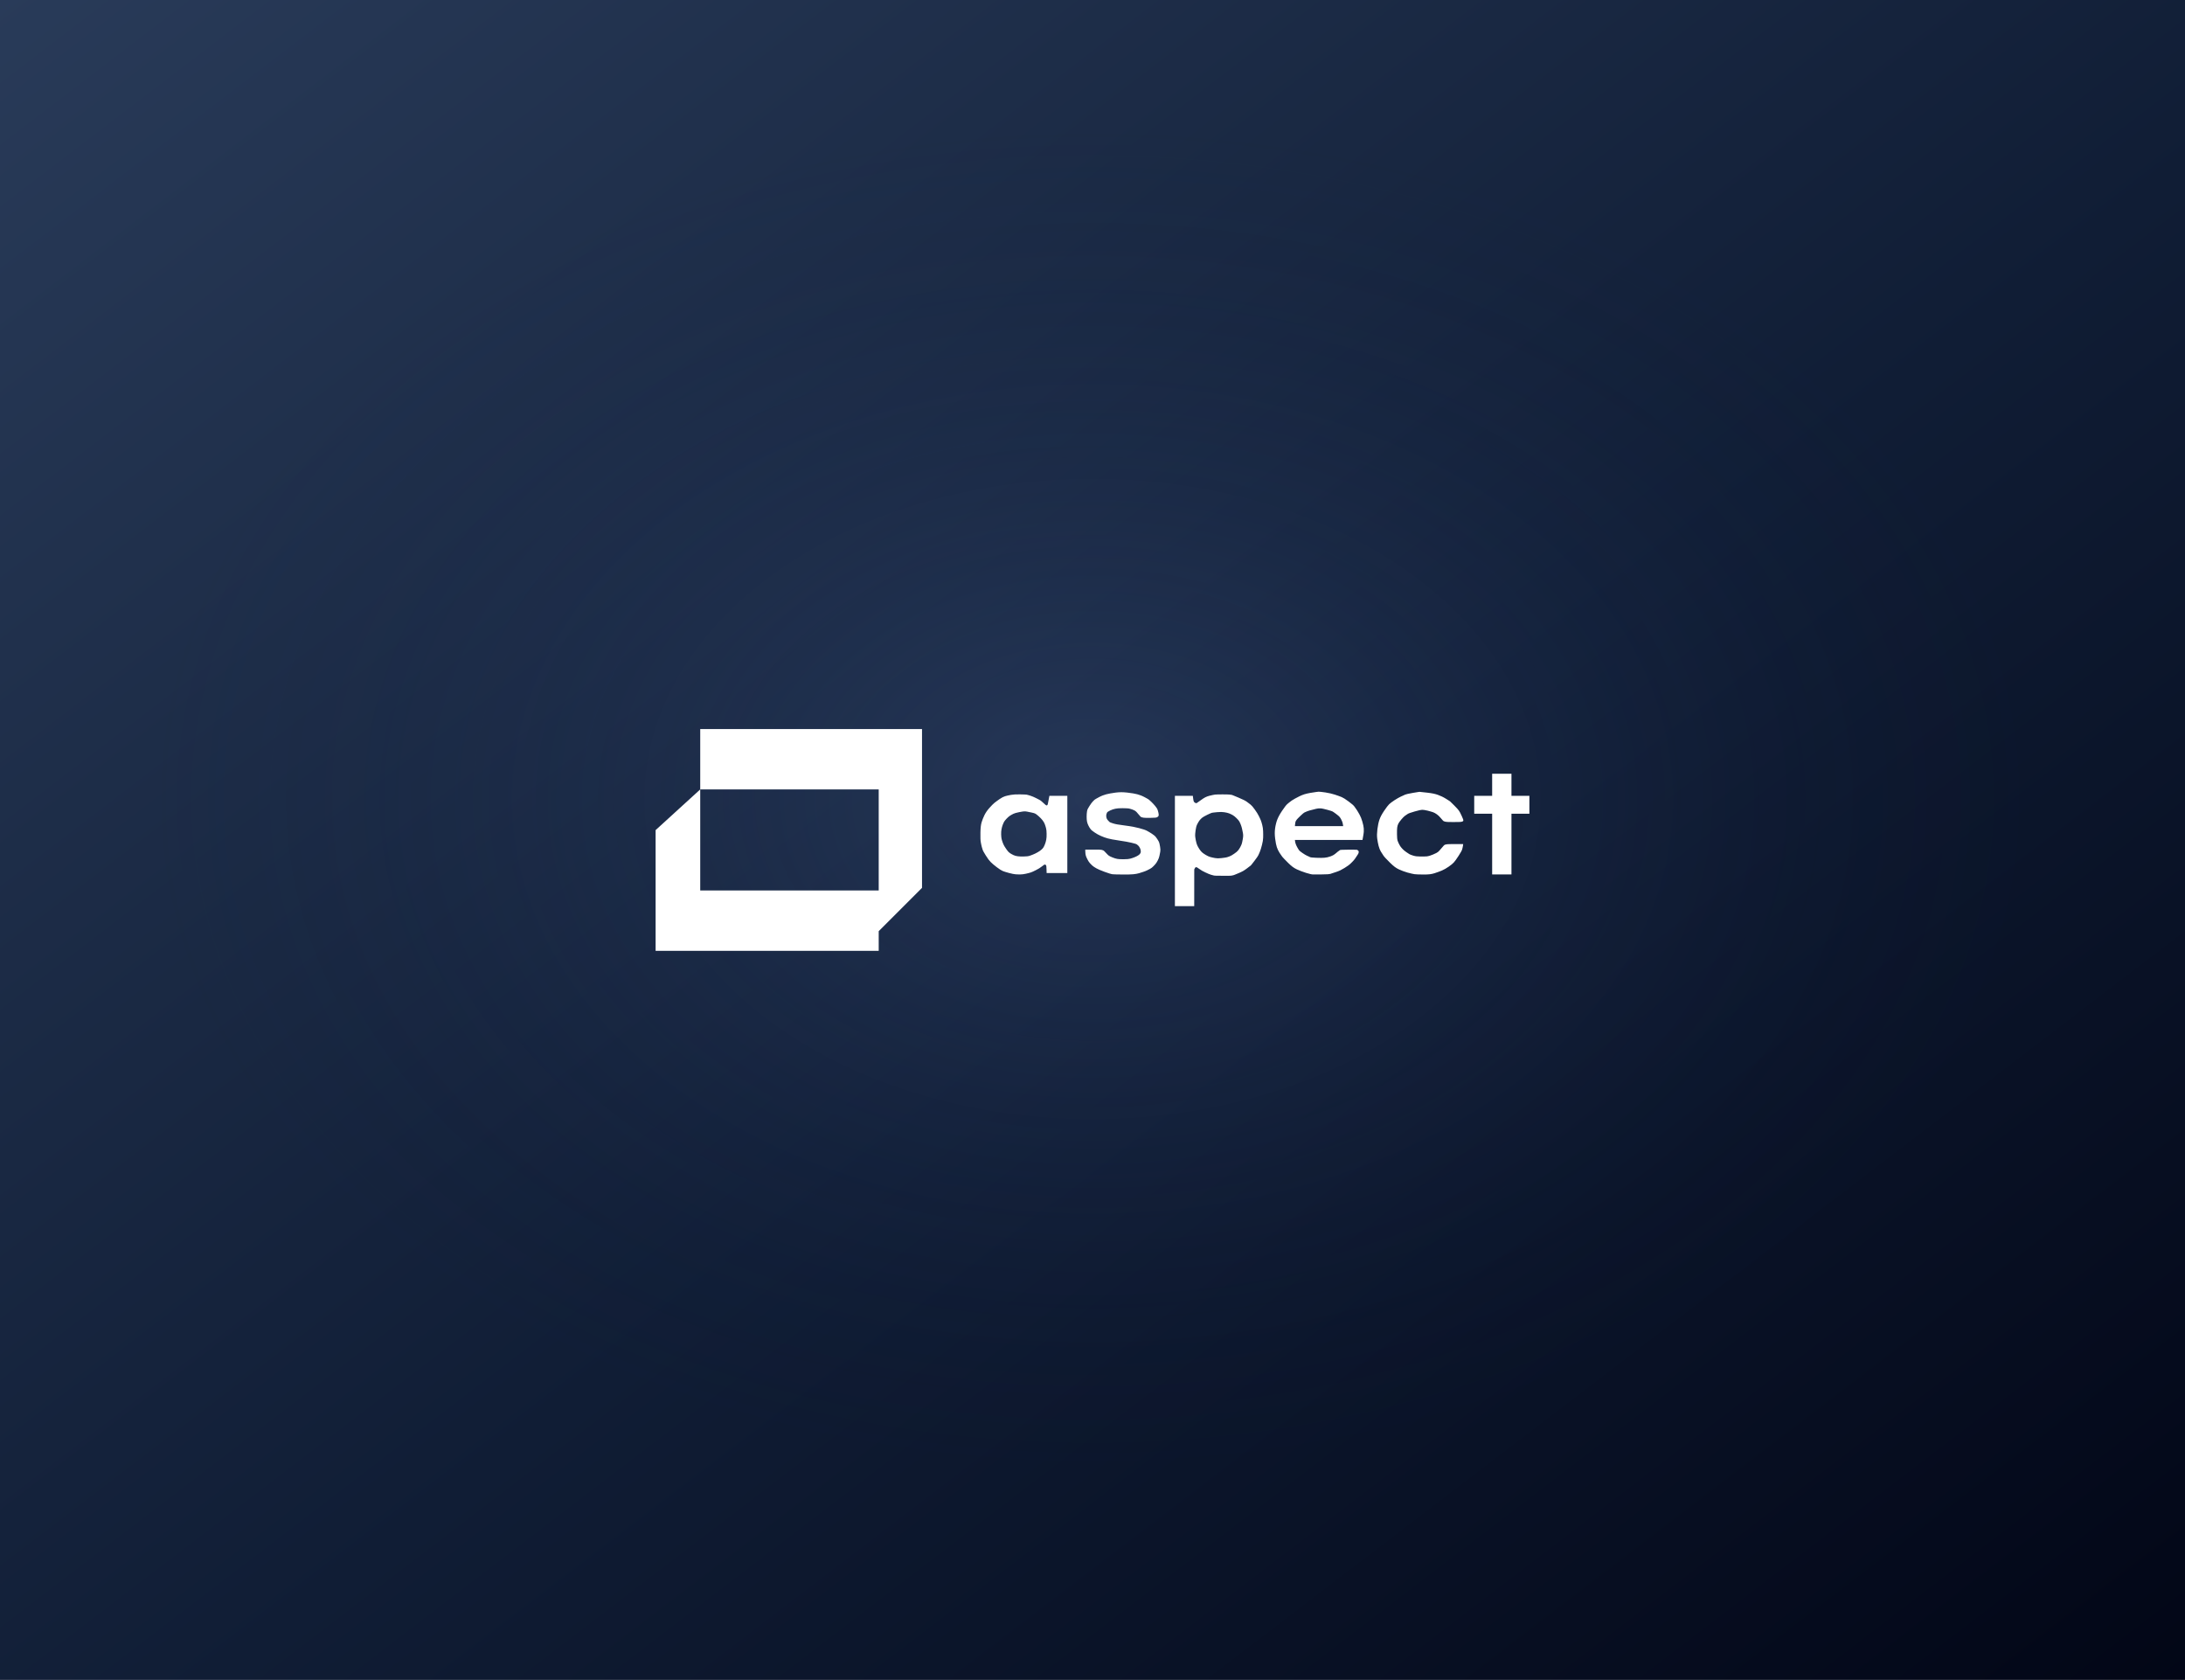
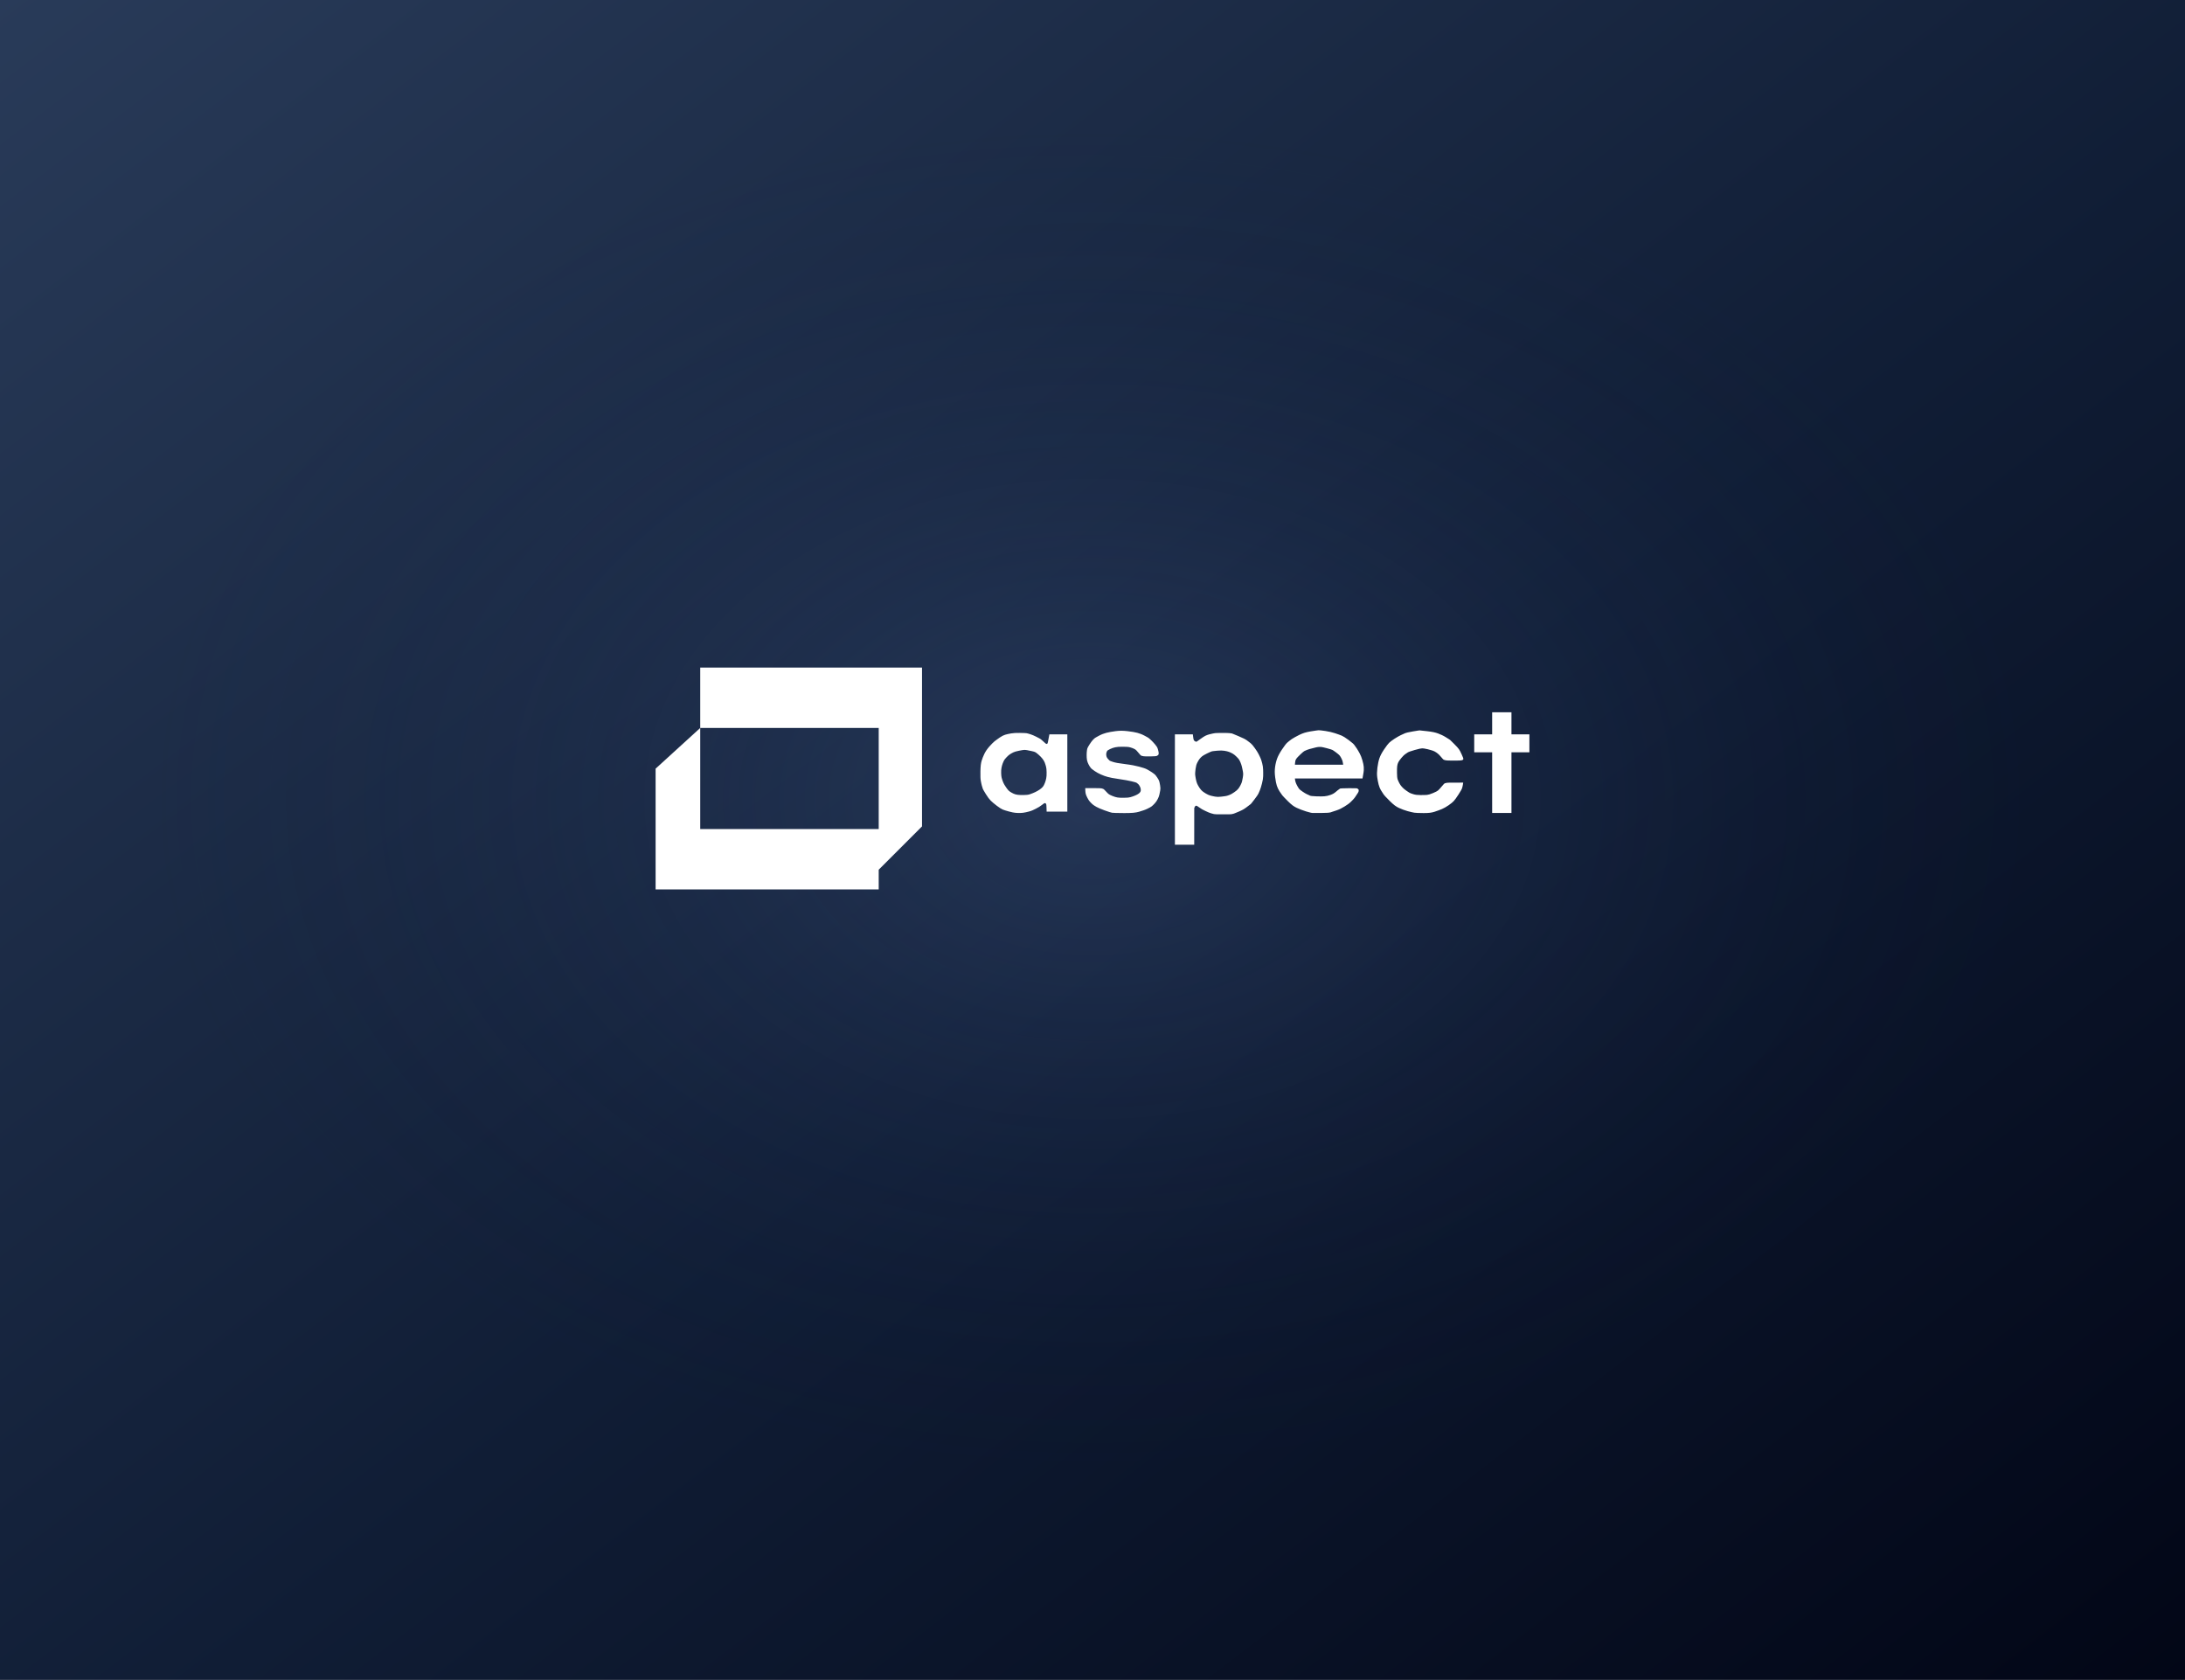
<svg xmlns="http://www.w3.org/2000/svg" width="1600" height="1230" viewBox="0 0 1600 1230" role="img" aria-labelledby="title desc">
  <defs>
    <linearGradient id="bg" x2="1" y2="1">
      <stop stop-color="#293b59" />
      <stop offset=".55" stop-color="#101d35" />
      <stop offset="1" stop-color="#020616" />
    </linearGradient>
    <radialGradient id="glow">
      <stop stop-color="#617fb8" stop-opacity=".24" />
      <stop offset="1" stop-color="#102044" stop-opacity="0" />
    </radialGradient>
  </defs>
  <rect width="1600" height="1230" fill="url(#bg)" />
  <ellipse cx="800" cy="585" rx="700" ry="500" fill="url(#glow)" />
-   <g transform="translate(800 615) scale(.62) translate(-800 -615)">
+   <g transform="translate(800 570) scale(.62) translate(-800 -615)">
    <g transform="translate(284 484.025) scale(1.55)">
      <path d="M34 0H203V121L170 154V46H34Z M0 77L34 46V123H170V169H0Z" fill="#fff" />
    </g>
    <g transform="translate(666 536.805) scale(1.629073)">
      <path d="M77.000,55.000 C80.326,55.008,84.879,54.954,86.977,55.023 C89.075,55.092,88.942,55.225,89.586,55.414 C90.230,55.603,90.225,55.608,90.844,56.156 C91.462,56.704,92.594,58.072,93.297,58.703 C93.999,59.334,94.168,59.499,95.059,59.941 C95.950,60.383,97.478,61.022,98.645,61.355 C99.812,61.688,100.523,61.856,102.059,61.941 C103.595,62.026,106.353,62.000,107.863,61.863 C109.373,61.726,110.097,61.431,111.117,61.117 C112.137,60.803,113.190,60.356,113.980,59.980 C114.770,59.604,115.388,59.210,115.855,58.863 C116.322,58.516,116.549,58.247,116.781,57.898 C117.013,57.549,117.202,57.280,117.246,56.770 C117.290,56.260,117.234,55.485,117.043,54.840 C116.852,54.195,116.416,53.398,116.098,52.902 C115.780,52.407,115.606,52.227,115.133,51.867 C114.660,51.507,114.656,51.177,113.258,50.742 C111.860,50.306,109.553,49.781,106.746,49.254 C103.939,48.727,99.062,48.105,96.418,47.582 C93.774,47.059,92.613,46.721,90.883,46.117 C89.153,45.513,87.450,44.717,86.039,43.961 C84.628,43.205,83.281,42.219,82.418,41.582 C81.555,40.945,81.376,40.791,80.863,40.137 C80.350,39.483,79.771,38.562,79.340,37.660 C78.909,36.758,78.499,35.833,78.277,34.723 C78.055,33.613,78.008,32.241,78.008,31.000 C78.008,29.759,78.102,28.267,78.277,27.277 C78.452,26.287,78.536,26.036,79.059,25.059 C79.582,24.082,80.708,22.374,81.414,21.414 C82.120,20.454,82.692,19.859,83.297,19.297 C83.902,18.735,83.972,18.639,85.043,18.043 C86.114,17.447,88.020,16.354,89.723,15.723 C91.425,15.092,93.025,14.646,95.258,14.258 C97.491,13.870,100.374,13.395,103.121,13.395 C105.868,13.395,109.383,13.870,111.742,14.258 C114.101,14.646,115.575,15.092,117.277,15.723 C118.980,16.354,120.885,17.448,121.957,18.043 C123.029,18.638,122.991,18.675,123.707,19.293 C124.422,19.911,125.378,20.788,126.250,21.750 C127.122,22.712,128.317,24.023,128.938,25.062 C129.559,26.101,129.760,27.148,129.977,27.984 C130.194,28.820,130.271,29.563,130.242,30.078 C130.213,30.593,129.948,30.742,129.801,31.074 C129.146,31.331,129.299,31.693,127.836,31.844 C126.373,31.995,122.603,32.010,121.020,31.980 C119.437,31.950,119.006,31.827,118.336,31.664 C117.666,31.501,117.687,31.646,117.000,31.000 C116.313,30.354,114.967,28.533,114.215,27.785 C113.463,27.037,113.263,26.904,112.488,26.512 C111.713,26.120,110.490,25.676,109.566,25.434 C108.642,25.192,108.359,25.122,106.941,25.059 C105.523,24.997,102.735,24.922,101.059,25.059 C99.383,25.196,98.143,25.477,96.883,25.883 C95.623,26.289,94.207,27.042,93.496,27.496 C92.785,27.950,92.829,28.175,92.617,28.609 C92.405,29.043,92.269,29.583,92.223,30.098 C92.177,30.613,92.226,31.200,92.340,31.699 C92.454,32.198,92.577,32.596,92.906,33.094 C93.235,33.592,93.875,34.291,94.316,34.684 C94.757,35.076,94.561,35.106,95.551,35.449 C96.541,35.792,97.586,36.247,100.258,36.742 C102.930,37.237,108.367,37.799,111.582,38.418 C114.797,39.037,117.546,39.787,119.547,40.453 C121.548,41.119,122.413,41.753,123.586,42.414 C124.758,43.075,125.823,43.844,126.582,44.418 C127.341,44.992,127.548,45.118,128.141,45.859 C128.733,46.600,129.677,47.990,130.137,48.863 C130.597,49.736,130.677,50.075,130.902,51.098 C131.126,52.121,131.455,53.836,131.484,55.000 C131.513,56.164,131.276,57.037,131.074,58.082 C130.872,59.127,130.690,60.192,130.273,61.273 C129.856,62.354,129.243,63.576,128.570,64.570 C127.897,65.563,127.003,66.503,126.234,67.234 C125.465,67.965,125.143,68.310,123.957,68.957 C122.771,69.604,121.133,70.466,119.117,71.117 C117.101,71.768,115.213,72.552,111.863,72.863 C108.513,73.174,101.890,73.065,99.020,72.980 C96.150,72.895,96.592,72.908,94.645,72.355 C92.698,71.802,89.205,70.462,87.336,69.664 C85.467,68.867,84.443,68.224,83.430,67.570 C82.417,66.916,81.925,66.409,81.258,65.742 C80.591,65.075,80.019,64.481,79.430,63.570 C78.842,62.659,78.109,61.218,77.727,60.273 C77.346,59.328,77.262,58.781,77.141,57.902 C77.020,57.023,77.047,55.967,77.000,55.000 Z M351.000,51.000 C350.855,51.870,350.815,52.692,350.566,53.609 C350.317,54.526,350.334,55.008,349.504,56.504 C348.674,58.000,346.719,61.052,345.586,62.586 C344.453,64.120,343.978,64.644,342.707,65.707 C341.436,66.769,339.559,68.059,337.961,68.961 C336.363,69.863,334.971,70.471,333.121,71.121 C331.271,71.771,329.380,72.553,326.863,72.863 C324.346,73.173,320.230,73.058,318.020,72.980 C315.810,72.902,315.373,72.794,313.605,72.395 C311.837,71.996,309.443,71.390,307.414,70.586 C305.385,69.782,303.538,69.129,301.430,67.570 C299.322,66.011,296.305,62.862,294.766,61.234 C293.228,59.606,292.924,58.910,292.199,57.801 C291.474,56.692,290.929,55.904,290.418,54.582 C289.907,53.260,289.450,51.631,289.133,49.867 C288.816,48.103,288.466,46.239,288.516,44.000 C288.566,41.761,288.937,38.685,289.434,36.434 C289.931,34.183,290.428,32.594,291.496,30.496 C292.564,28.398,294.619,25.453,295.844,23.844 C297.069,22.235,297.537,21.871,298.844,20.844 C300.151,19.817,302.207,18.540,303.684,17.684 C305.161,16.828,306.547,16.213,307.707,15.707 C308.867,15.200,308.890,15.050,310.645,14.645 C312.400,14.240,316.552,13.505,318.238,13.277 C319.924,13.049,318.874,13.084,320.762,13.277 C322.650,13.470,327.109,13.897,329.566,14.434 C332.023,14.970,333.670,15.663,335.504,16.496 C337.338,17.329,339.448,18.718,340.570,19.430 C341.692,20.142,341.211,19.789,342.234,20.766 C343.257,21.743,345.615,24.051,346.707,25.293 C347.799,26.535,348.084,26.944,348.785,28.215 C349.486,29.486,350.536,31.958,350.914,32.922 C351.292,33.886,351.065,33.752,351.051,33.996 C351.037,34.240,351.053,34.246,350.832,34.387 C350.611,34.528,350.362,34.739,349.723,34.840 C349.084,34.942,348.613,34.973,346.996,34.996 C345.379,35.019,341.619,35.046,340.023,34.977 C338.427,34.908,338.056,34.777,337.418,34.582 C336.780,34.387,336.870,34.464,336.195,33.805 C335.520,33.146,334.322,31.511,333.371,30.629 C332.420,29.747,331.452,29.048,330.488,28.512 C329.524,27.976,328.874,27.787,327.586,27.414 C326.298,27.042,324.124,26.442,322.762,26.277 C321.400,26.112,321.138,26.065,319.414,26.422 C317.690,26.779,314.019,27.854,312.418,28.418 C310.817,28.982,310.616,29.282,309.809,29.809 C309.002,30.336,308.405,30.739,307.578,31.578 C306.750,32.417,305.527,33.861,304.844,34.844 C304.161,35.827,303.781,36.448,303.477,37.477 C303.173,38.506,303.076,39.456,303.020,41.020 C302.964,42.584,303.023,45.483,303.141,46.859 C303.259,48.235,303.410,48.423,303.727,49.273 C304.044,50.123,304.615,51.218,305.043,51.957 C305.471,52.696,305.751,53.082,306.293,53.707 C306.835,54.332,307.473,55.027,308.293,55.707 C309.113,56.387,310.400,57.266,311.215,57.785 C312.029,58.304,312.193,58.474,313.180,58.820 C314.167,59.166,315.504,59.670,317.137,59.863 C318.770,60.056,321.415,60.036,322.980,59.980 C324.545,59.924,325.109,59.942,326.527,59.527 C327.945,59.112,330.286,58.119,331.488,57.488 C332.690,56.857,332.823,56.657,333.742,55.742 C334.661,54.827,336.234,52.734,337.000,52.000 C337.766,51.266,337.666,51.499,338.336,51.336 C339.006,51.173,338.909,51.076,341.020,51.020 C343.131,50.964,347.673,51.007,351.000,51.000 Z M278.000,48.000 C261.667,48.000,245.333,48.000,229.000,48.000 C229.092,48.616,229.107,49.184,229.277,49.848 C229.447,50.512,229.661,51.197,230.020,51.984 C230.379,52.771,230.970,53.864,231.430,54.570 C231.890,55.276,231.963,55.537,232.781,56.219 C233.599,56.901,235.296,58.037,236.336,58.664 C237.376,59.291,238.197,59.637,239.020,59.980 C239.844,60.323,239.781,60.554,241.277,60.723 C242.773,60.892,246.115,61.022,247.996,60.996 C249.877,60.970,251.075,60.909,252.566,60.566 C254.057,60.224,255.551,59.718,256.941,58.941 C258.331,58.164,259.870,56.537,260.906,55.906 C261.942,55.275,261.155,55.294,263.156,55.156 C265.157,55.018,271.029,55.034,272.914,55.078 C274.799,55.122,274.076,55.231,274.465,55.418 C274.854,55.605,274.986,55.939,275.246,56.199 C275.223,56.579,275.287,56.942,275.176,57.340 C275.065,57.738,275.010,57.878,274.578,58.586 C274.146,59.294,273.225,60.726,272.586,61.586 C271.947,62.446,271.579,62.913,270.746,63.746 C269.913,64.579,269.046,65.546,267.586,66.586 C266.126,67.626,263.895,69.061,261.984,69.984 C260.073,70.906,257.641,71.641,256.121,72.121 C254.601,72.601,254.882,72.717,252.863,72.863 C250.844,73.009,246.104,73.017,244.004,72.996 C241.904,72.975,242.027,73.140,240.262,72.738 C238.497,72.336,235.553,71.447,233.414,70.586 C231.275,69.725,229.457,69.043,227.430,67.570 C225.403,66.097,222.658,63.175,221.254,61.746 C219.850,60.317,219.759,60.074,219.004,58.996 C218.249,57.918,217.347,56.653,216.723,55.277 C216.099,53.901,215.650,52.764,215.262,50.738 C214.874,48.712,214.393,45.531,214.395,43.121 C214.398,40.711,214.760,38.381,215.277,36.277 C215.794,34.173,216.401,32.568,217.496,30.496 C218.591,28.424,220.619,25.453,221.844,23.844 C223.069,22.235,223.645,21.812,224.844,20.844 C226.043,19.877,227.199,19.033,229.039,18.039 C230.879,17.046,233.346,15.680,235.883,14.883 C238.420,14.086,242.261,13.548,244.258,13.258 C246.255,12.968,246.120,12.974,247.867,13.141 C249.614,13.308,252.577,13.758,254.742,14.258 C256.907,14.758,259.156,15.510,260.859,16.141 C262.561,16.772,263.316,17.017,264.957,18.043 C266.598,19.069,269.363,21.137,270.703,22.297 C272.043,23.457,272.286,24.047,272.996,25.004 C273.706,25.961,274.297,26.870,274.961,28.039 C275.625,29.208,276.377,30.457,276.980,32.020 C277.584,33.583,278.256,35.764,278.582,37.418 C278.908,39.072,279.035,40.181,278.938,41.945 C278.841,43.709,278.313,45.982,278.000,48.000 Z M51.000,16.000 C55.333,16.000,59.667,16.000,64.000,16.000 C64.000,34.667,64.000,53.333,64.000,72.000 C59.000,72.000,54.000,72.000,49.000,72.000 C48.935,70.413,48.921,68.224,48.805,67.238 C48.689,66.252,48.452,66.313,48.305,66.086 C48.158,65.859,48.050,65.945,47.922,65.875 C47.608,65.965,47.703,65.693,46.980,66.145 C46.257,66.597,44.919,67.780,43.586,68.586 C42.253,69.392,40.245,70.412,38.980,70.980 C37.715,71.548,37.182,71.682,35.996,71.996 C34.810,72.310,33.192,72.699,31.863,72.863 C30.534,73.027,29.261,73.027,28.020,72.980 C26.779,72.933,25.941,72.892,24.418,72.582 C22.895,72.271,20.380,71.620,18.883,71.117 C17.386,70.614,16.866,70.468,15.434,69.566 C14.002,68.664,11.725,66.942,10.293,65.707 C8.861,64.472,8.003,63.664,6.844,62.156 C5.685,60.648,4.072,57.928,3.340,56.660 C2.608,55.392,2.742,55.424,2.453,54.547 C2.164,53.669,1.844,52.656,1.605,51.395 C1.366,50.134,1.078,49.169,1.020,46.980 C0.962,44.790,0.974,40.634,1.258,38.258 C1.542,35.882,2.028,34.528,2.723,32.723 C3.418,30.918,4.287,29.121,5.430,27.430 C6.572,25.739,8.343,23.843,9.578,22.578 C10.813,21.313,11.593,20.760,12.840,19.840 C14.087,18.920,15.732,17.732,17.059,17.059 C18.386,16.386,19.307,16.141,20.801,15.801 C22.294,15.461,23.997,15.144,26.020,15.020 C28.043,14.896,31.350,14.990,32.941,15.059 C34.532,15.128,34.507,15.159,35.566,15.434 C36.625,15.709,38.001,16.165,39.293,16.707 C40.585,17.249,42.340,18.161,43.316,18.684 C44.293,19.207,44.333,19.194,45.152,19.848 C45.971,20.502,47.573,22.087,48.230,22.605 C48.887,23.123,48.806,22.837,49.094,22.953 C49.207,22.900,49.299,22.989,49.434,22.793 C49.569,22.597,49.641,22.909,49.902,21.777 C50.163,20.645,50.634,17.926,51.000,16.000 Z M142.000,16.000 C146.333,16.000,150.667,16.000,155.000,16.000 C155.164,17.174,155.299,18.736,155.492,19.523 C155.685,20.309,155.888,20.429,156.156,20.719 C156.424,21.009,156.784,21.081,157.098,21.262 C157.457,21.181,157.016,21.721,158.176,21.020 C159.336,20.319,162.185,17.993,164.059,17.059 C165.933,16.125,167.924,15.758,169.418,15.418 C170.912,15.078,171.260,15.086,173.020,15.020 C174.780,14.954,178.363,14.977,179.980,15.020 C181.597,15.063,182.007,15.160,182.723,15.277 C183.439,15.394,182.737,15.096,184.277,15.723 C185.817,16.350,190.076,18.091,191.961,19.039 C193.846,19.988,194.541,20.626,195.586,21.414 C196.632,22.202,197.234,22.599,198.234,23.766 C199.234,24.933,200.681,26.986,201.586,28.414 C202.491,29.842,203.131,31.202,203.664,32.336 C204.196,33.470,204.435,34.065,204.781,35.219 C205.127,36.373,205.539,37.794,205.742,39.258 C205.945,40.722,206.000,42.419,206.000,44.000 C206.000,45.581,206.015,47.015,205.742,48.742 C205.469,50.468,204.819,52.819,204.359,54.359 C203.899,55.899,203.449,56.949,202.984,57.984 C202.519,59.019,202.450,59.284,201.570,60.570 C200.690,61.856,198.605,64.605,197.703,65.703 C196.801,66.801,197.192,66.359,196.156,67.156 C195.120,67.954,193.184,69.517,191.488,70.488 C189.792,71.459,187.274,72.441,185.980,72.980 C184.686,73.519,184.556,73.556,183.723,73.723 C182.890,73.890,182.924,73.944,180.980,73.980 C179.036,74.016,173.983,74.010,172.059,73.941 C170.135,73.872,170.375,73.792,169.434,73.566 C168.493,73.340,167.706,73.128,166.414,72.586 C165.122,72.044,163.056,71.083,161.684,70.316 C160.312,69.549,158.935,68.404,158.180,67.984 C157.425,67.564,157.497,67.859,157.156,67.797 C157.015,67.880,156.894,67.807,156.734,68.047 C156.575,68.287,156.318,68.742,156.199,69.238 C156.081,69.734,156.056,66.563,156.023,71.023 C155.990,75.483,156.008,87.674,156.000,96.000 C151.333,96.000,146.667,96.000,142.000,96.000 C142.000,69.333,142.000,42.667,142.000,16.000 Z M372.000,73.000 C372.000,58.333,372.000,43.667,372.000,29.000 C367.667,29.000,363.333,29.000,359.000,29.000 C359.000,24.667,359.000,20.333,359.000,16.000 C363.333,16.000,367.667,16.000,372.000,16.000 C372.000,10.667,372.000,5.333,372.000,0.000 C376.667,0.000,381.333,0.000,386.000,0.000 C386.000,5.333,386.000,10.667,386.000,16.000 C390.333,16.000,394.667,16.000,399.000,16.000 C399.000,20.333,399.000,24.667,399.000,29.000 C394.667,29.000,390.333,29.000,386.000,29.000 C386.000,43.667,386.000,58.333,386.000,73.000 C381.333,73.000,376.667,73.000,372.000,73.000 Z M229.000,38.000 C240.667,38.000,252.333,38.000,264.000,38.000 C263.842,37.143,263.750,36.207,263.527,35.430 C263.304,34.653,262.993,34.000,262.660,33.340 C262.327,32.681,261.973,32.027,261.527,31.473 C261.081,30.919,260.719,30.614,259.984,30.016 C259.249,29.418,257.931,28.403,257.117,27.883 C256.303,27.363,256.358,27.309,255.102,26.898 C253.846,26.487,250.932,25.715,249.582,25.418 C248.232,25.121,247.861,25.117,247.000,25.117 C246.139,25.117,245.644,25.164,244.418,25.418 C243.192,25.672,240.923,26.257,239.641,26.641 C238.358,27.025,237.522,27.355,236.723,27.723 C235.924,28.091,235.760,28.093,234.848,28.848 C233.937,29.603,232.078,31.412,231.254,32.254 C230.430,33.096,230.228,33.398,229.906,33.902 C229.584,34.406,229.471,34.594,229.320,35.277 C229.169,35.960,229.107,37.092,229.000,38.000 Z M36.238,27.762 C35.284,27.569,34.608,27.371,33.801,27.316 C32.994,27.261,32.617,27.242,31.395,27.434 C30.173,27.626,27.754,28.094,26.469,28.469 C25.184,28.844,24.547,29.213,23.684,29.684 C22.821,30.155,22.099,30.599,21.293,31.293 C20.487,31.987,19.443,33.110,18.848,33.848 C18.253,34.586,18.090,34.923,17.723,35.723 C17.356,36.523,16.922,37.589,16.645,38.645 C16.368,39.701,16.144,40.856,16.059,42.059 C15.974,43.262,16.039,44.814,16.137,45.863 C16.235,46.912,16.381,47.453,16.645,48.355 C16.909,49.257,17.297,50.369,17.723,51.277 C18.149,52.185,18.597,52.903,19.199,53.801 C19.801,54.699,20.588,55.912,21.336,56.664 C22.083,57.416,22.828,57.839,23.684,58.316 C24.540,58.793,25.417,59.250,26.473,59.527 C27.529,59.804,28.622,59.925,30.020,59.980 C31.418,60.035,33.650,59.976,34.859,59.859 C36.069,59.742,36.283,59.616,37.277,59.277 C38.271,58.938,39.704,58.371,40.824,57.824 C41.944,57.277,43.111,56.611,43.996,55.996 C44.882,55.382,45.590,54.757,46.137,54.137 C46.684,53.517,46.907,53.074,47.277,52.277 C47.647,51.480,48.078,50.411,48.355,49.355 C48.632,48.299,48.856,47.311,48.941,45.941 C49.026,44.571,49.000,42.480,48.863,41.137 C48.726,39.794,48.437,38.896,48.117,37.883 C47.797,36.870,47.503,35.997,46.941,35.059 C46.379,34.121,45.642,33.191,44.746,32.254 C43.850,31.316,42.436,30.064,41.566,29.434 C40.696,28.804,40.415,28.752,39.527,28.473 C38.639,28.194,37.192,27.955,36.238,27.762 Z M170.121,28.121 C168.817,28.288,168.907,28.240,167.727,28.727 C166.547,29.214,164.201,30.367,163.043,31.043 C161.885,31.719,161.448,32.114,160.781,32.781 C160.114,33.448,159.594,34.094,159.043,35.043 C158.492,35.992,157.860,37.072,157.473,38.473 C157.086,39.874,156.832,42.145,156.723,43.449 C156.614,44.753,156.666,45.146,156.820,46.297 C156.974,47.447,157.311,49.209,157.648,50.352 C157.985,51.495,158.309,52.191,158.844,53.156 C159.379,54.121,160.166,55.334,160.859,56.141 C161.552,56.948,162.117,57.383,163.004,57.996 C163.891,58.609,165.140,59.360,166.180,59.820 C167.220,60.280,168.079,60.507,169.242,60.758 C170.405,61.009,171.716,61.307,173.156,61.328 C174.596,61.349,176.684,61.046,177.883,60.883 C179.082,60.720,179.473,60.640,180.352,60.352 C181.231,60.064,182.097,59.764,183.156,59.156 C184.215,58.548,185.801,57.467,186.703,56.703 C187.605,55.939,188.024,55.357,188.570,54.570 C189.116,53.783,189.618,52.785,189.980,51.980 C190.342,51.175,190.491,50.905,190.742,49.742 C190.993,48.579,191.454,46.444,191.484,45.000 C191.514,43.556,191.150,42.264,190.922,41.078 C190.694,39.892,190.447,38.886,190.117,37.883 C189.787,36.880,189.343,35.824,188.941,35.059 C188.539,34.294,188.339,33.995,187.707,33.293 C187.075,32.591,185.993,31.507,185.152,30.848 C184.311,30.189,183.564,29.769,182.660,29.340 C181.756,28.911,180.912,28.543,179.727,28.273 C178.542,28.003,177.152,27.748,175.551,27.723 C173.950,27.698,171.425,27.954,170.121,28.121 Z" fill="#fff" fill-rule="evenodd" />
    </g>
  </g>
</svg>
